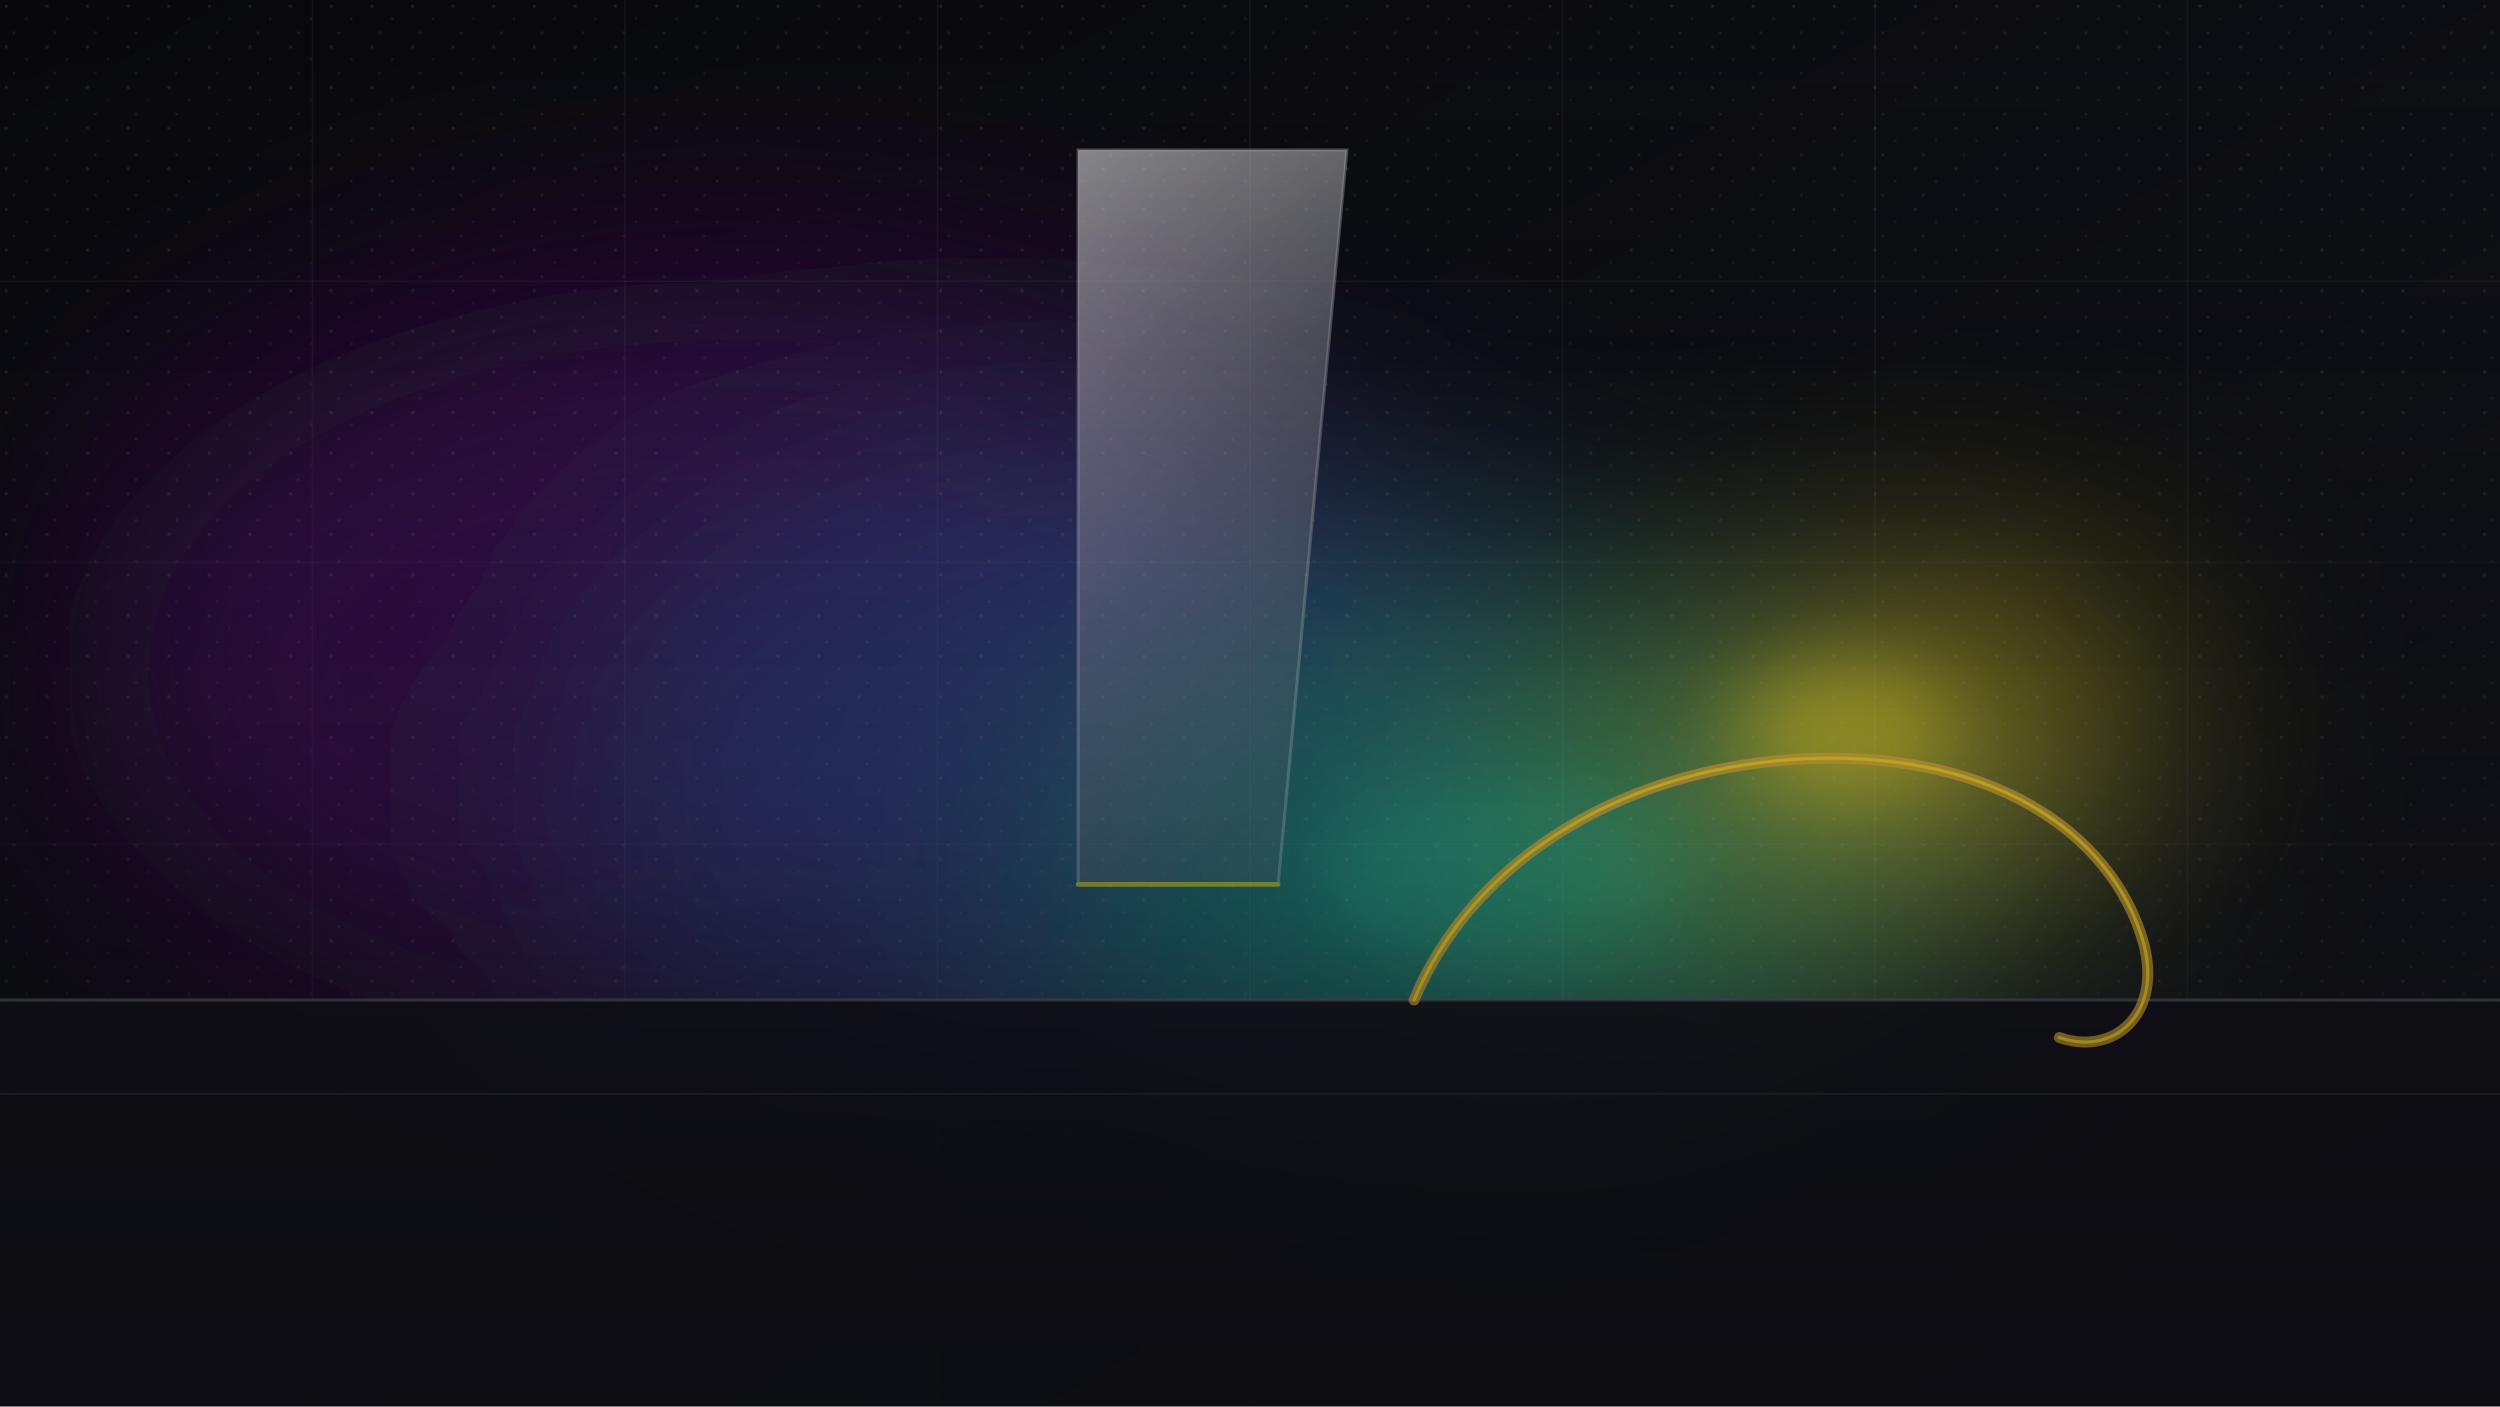
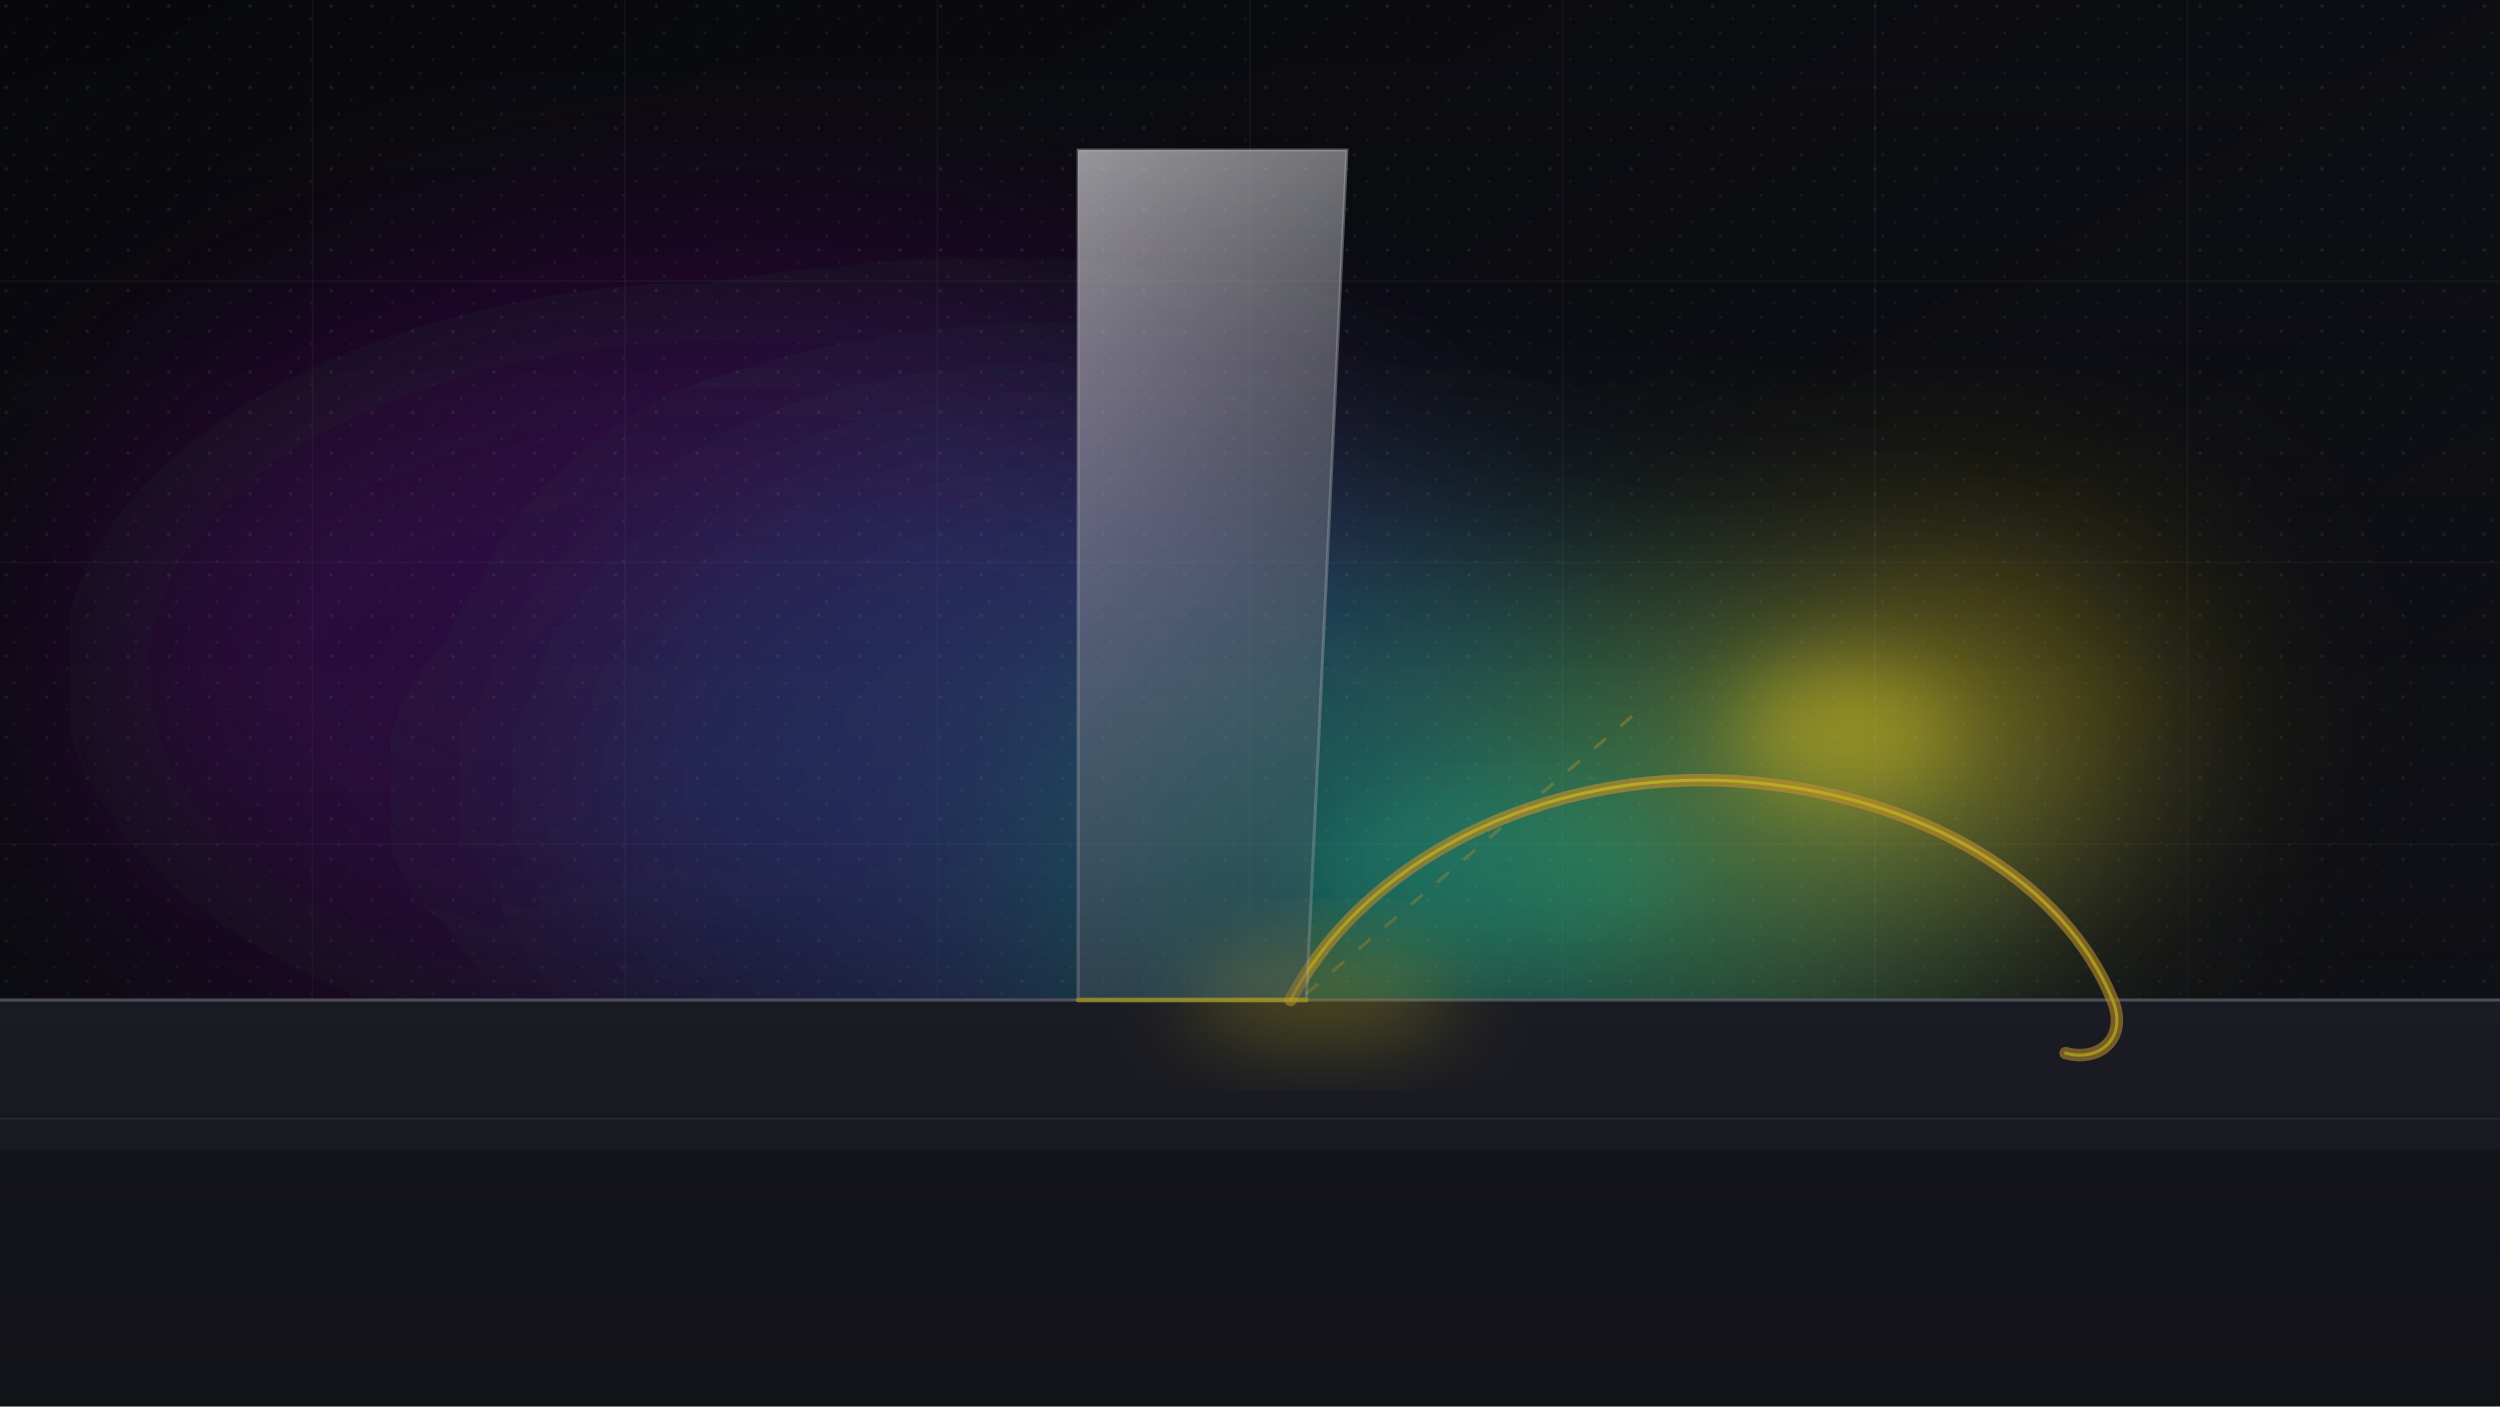
<svg xmlns="http://www.w3.org/2000/svg" viewBox="0 0 1600 900" width="1600" height="900" role="img" aria-label="切削过程温度场示意图">
  <defs>
    <linearGradient id="bg" x1="0" y1="0" x2="1" y2="1">
      <stop offset="0" stop-color="#08080b" />
      <stop offset="0.55" stop-color="#0d0e13" />
      <stop offset="1" stop-color="#14151c" />
    </linearGradient>
    <filter id="soft" x="-25%" y="-25%" width="150%" height="150%">
      <feGaussianBlur stdDeviation="78" />
    </filter>
    <filter id="soft2" x="-40%" y="-40%" width="180%" height="180%">
      <feGaussianBlur stdDeviation="26" />
    </filter>
    <linearGradient id="tool" x1="0" y1="0" x2="0.3" y2="1">
      <stop offset="0" stop-color="#f2f2f5" stop-opacity="0.9" />
      <stop offset="1" stop-color="#6f7080" stop-opacity="0.45" />
    </linearGradient>
    <pattern id="particles" width="26" height="26" patternUnits="userSpaceOnUse">
      <circle cx="4" cy="4" r="1.1" fill="#ffffff" fill-opacity="0.16" />
      <circle cx="17" cy="12" r="0.9" fill="#ffffff" fill-opacity="0.1" />
      <circle cx="9" cy="21" r="1" fill="#ffffff" fill-opacity="0.12" />
    </pattern>
    <linearGradient id="fade" x1="0" y1="0" x2="0" y2="1">
      <stop offset="0" stop-color="#0a0a0d" stop-opacity="0" />
      <stop offset="1" stop-color="#0a0a0d" stop-opacity="0.95" />
    </linearGradient>
  </defs>
  <rect width="1600" height="900" fill="url(#bg)" />
  <g filter="url(#soft)" opacity="0.8">
    <ellipse cx="470" cy="430" rx="430" ry="250" fill="#3d0b57" />
    <ellipse cx="720" cy="505" rx="350" ry="205" fill="#353f8b" />
    <ellipse cx="960" cy="565" rx="280" ry="160" fill="#1f8f8a" />
    <ellipse cx="1130" cy="515" rx="196" ry="118" fill="#57b95f" />
    <ellipse cx="1252" cy="462" rx="120" ry="74" fill="#e6d21f" />
  </g>
  <g filter="url(#soft2)" opacity="0.55">
    <ellipse cx="1180" cy="470" rx="70" ry="42" fill="#fde725" />
    <ellipse cx="960" cy="560" rx="120" ry="60" fill="#1ae4b6" opacity="0.5" />
  </g>
  <rect width="1600" height="900" fill="url(#particles)" opacity="0.55" />
  <g stroke="#ffffff" stroke-opacity="0.045" stroke-width="1">
    <path d="M0 180H1600M0 360H1600M0 540H1600M0 720H1600" />
    <path d="M200 0V900M400 0V900M600 0V900M800 0V900M1000 0V900M1200 0V900M1400 0V900" />
  </g>
-   <path d="M0 640H1600V900H0Z" fill="#101017" opacity="0.9" />
-   <path d="M0 640H1600" stroke="#5b5c6b" stroke-width="2" opacity="0.7" />
-   <path d="M0 700H1600" stroke="#2a2a34" stroke-width="1" />
-   <path d="M905 640C940 556 1030 494 1148 486C1272 478 1352 532 1372 604C1384 650 1352 676 1318 664" fill="none" stroke="#faba39" stroke-width="7" stroke-linecap="round" opacity="0.72" />
-   <path d="M905 640C940 556 1030 494 1148 486C1272 478 1352 532 1372 604C1384 650 1352 676 1318 664" fill="none" stroke="#fde725" stroke-width="2" stroke-linecap="round" opacity="0.9" />
-   <g opacity="0.62">
-     <path d="M690 96H862L818 566H690Z" fill="url(#tool)" />
-     <path d="M690 96H862L818 566H690Z" fill="none" stroke="#f4f4f5" stroke-opacity="0.45" stroke-width="2" />
-     <path d="M818 566L690 566" stroke="#fde725" stroke-width="3" stroke-linecap="round" />
+   <path d="M0 640H1600V900H0Z" fill="#191a22" />
+   <path d="M0 640H1600V736H0Z" fill="#23252f" opacity="0.9" />
+   <path d="M0 640H1600" stroke="#8a8b9c" stroke-width="2" opacity="0.75" />
+   <path d="M0 716H1600" stroke="#3a3b47" stroke-width="1" />
+   <path d="M826 640C872 552 986 492 1112 500C1232 508 1322 566 1352 640C1362 664 1344 680 1322 674" fill="none" stroke="#faba39" stroke-width="8" stroke-linecap="round" opacity="0.66" />
+   <path d="M826 640C872 552 986 492 1112 500C1232 508 1322 566 1352 640C1362 664 1344 680 1322 674" fill="none" stroke="#fde725" stroke-width="2" stroke-linecap="round" opacity="0.92" />
+   <ellipse cx="846" cy="636" rx="86" ry="34" fill="#fde725" opacity="0.35" filter="url(#soft2)" />
+   <path d="M836 636L1052 452" stroke="#faba39" stroke-width="2" stroke-dasharray="10 12" opacity="0.4" />
+   <g opacity="0.7">
+     <path d="M690 96H862L836 640H690Z" fill="url(#tool)" />
+     <path d="M690 96H862L836 640H690Z" fill="none" stroke="#f4f4f5" stroke-opacity="0.45" stroke-width="2" />
+     <path d="M836 640H690" stroke="#fde725" stroke-width="3" stroke-linecap="round" />
  </g>
-   <rect width="1600" height="900" fill="url(#fade)" opacity="0.55" />
+   <rect width="1600" height="900" fill="url(#fade)" opacity="0.5" />
</svg>
